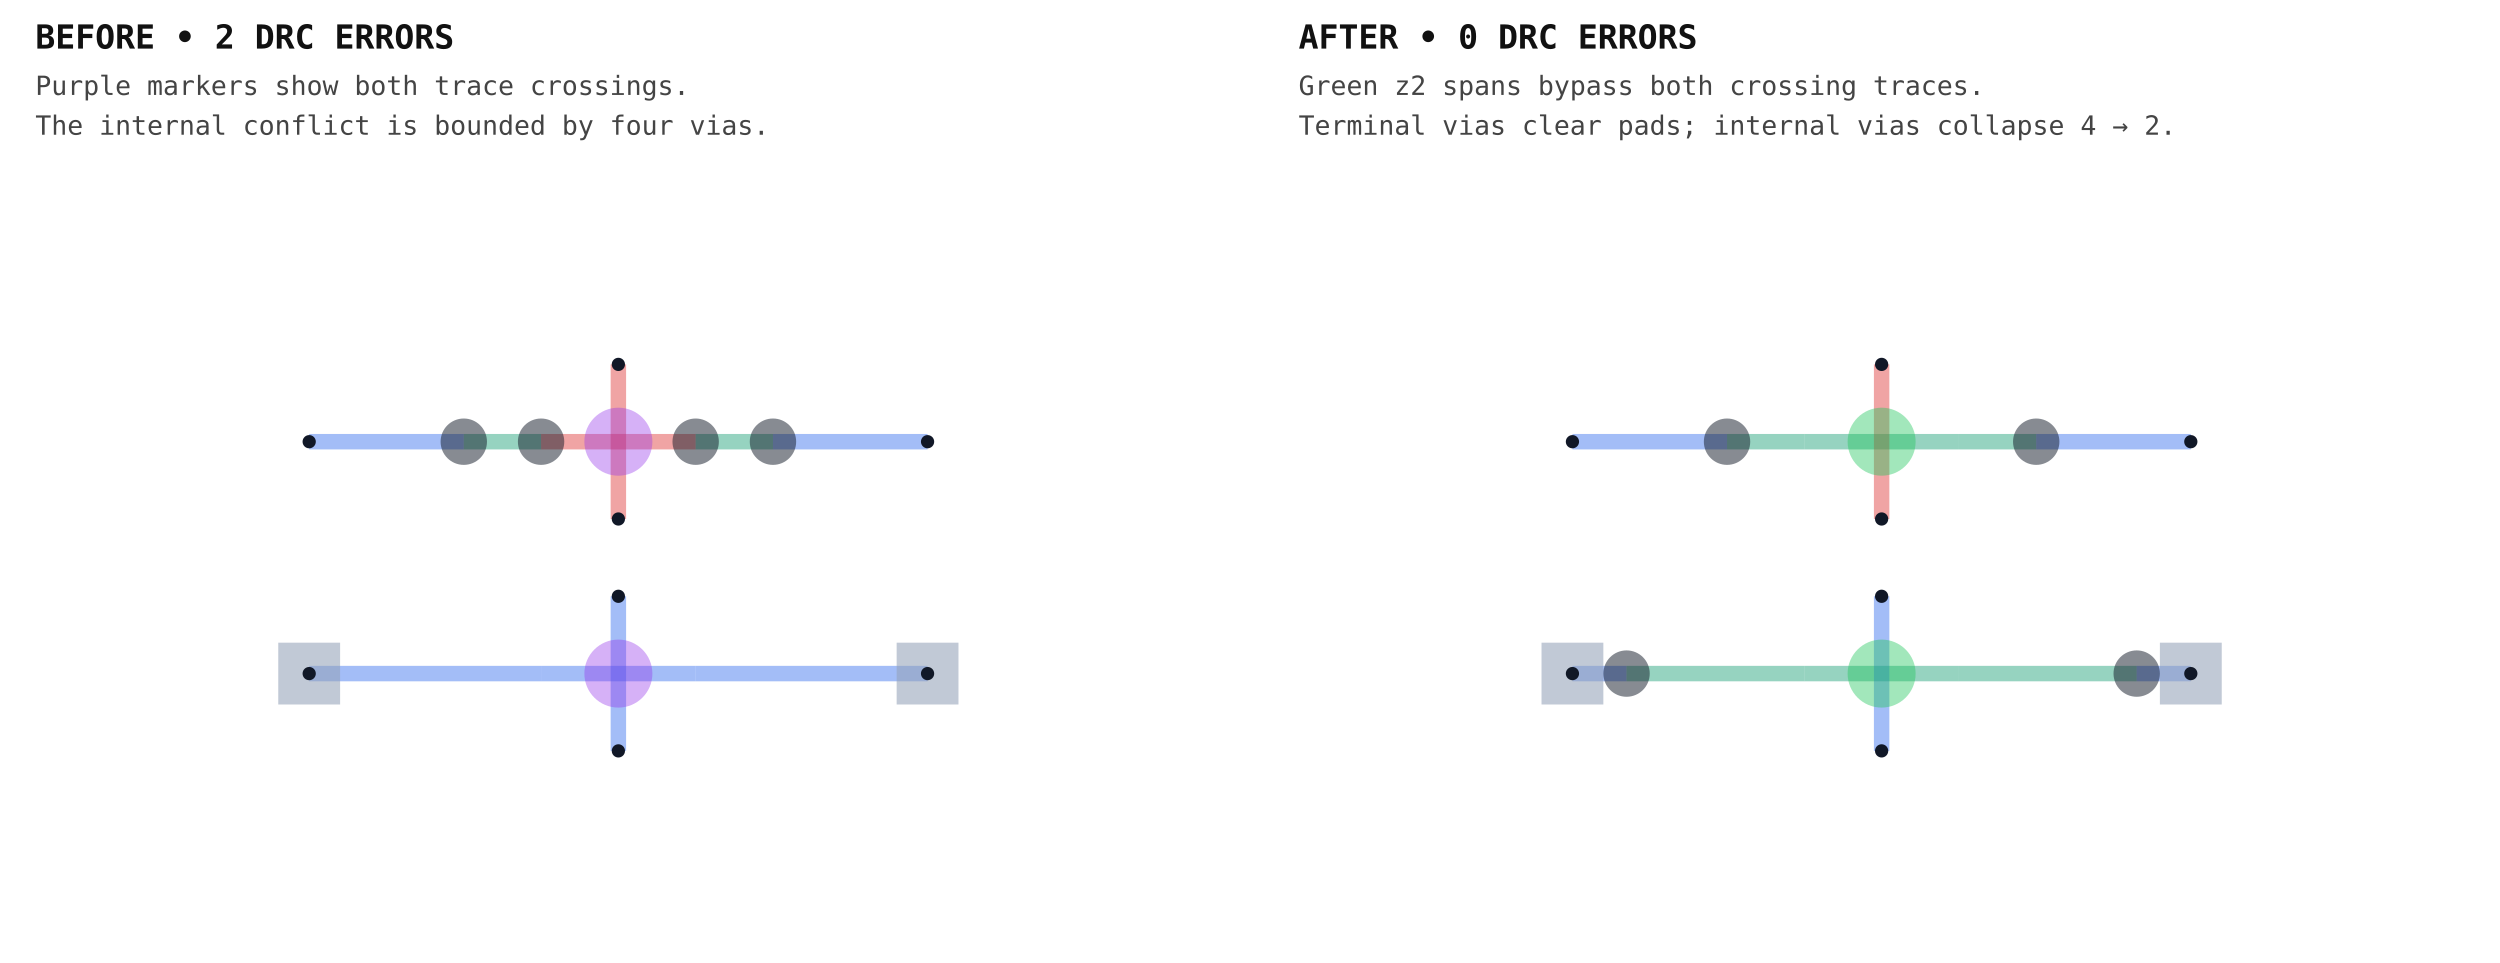
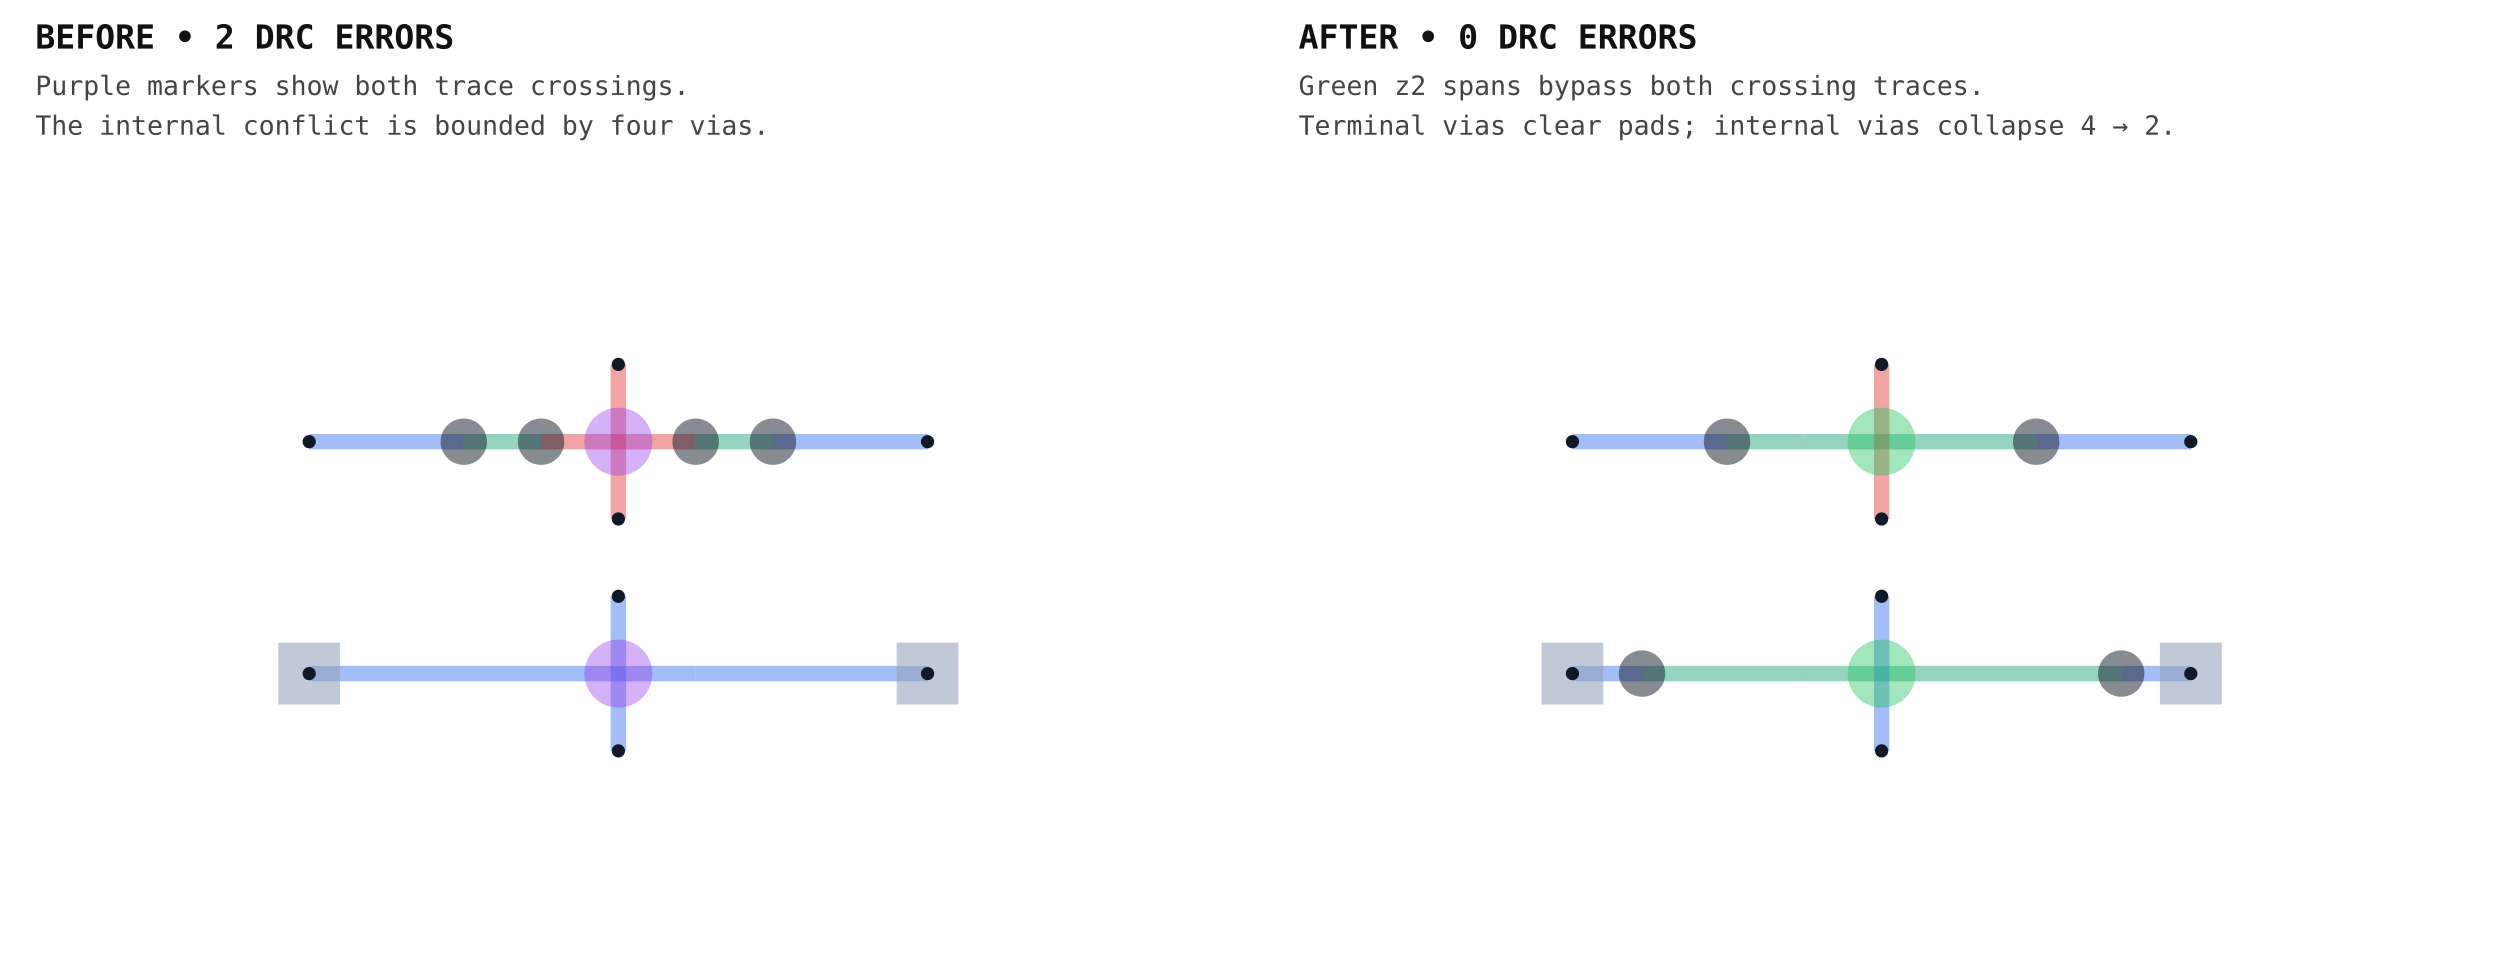
<svg xmlns="http://www.w3.org/2000/svg" width="1132" height="436" viewBox="0 0 1132 436">
  <g transform="translate(0, 0) scale(1, 1) translate(0, 0)">
    <rect width="100%" height="100%" fill="white" />
    <text x="16" y="22" font-family="monospace" font-size="15" font-weight="700" fill="#111">BEFORE • 2 DRC ERRORS</text>
    <text x="16" y="43" font-family="monospace" font-size="12" fill="#444">Purple markers show both trace crossings.</text>
    <text x="16" y="61" font-family="monospace" font-size="12" fill="#444">The internal conflict is bounded by four vias.</text>
    <g transform="translate(0 76)">
      <rect width="100%" height="100%" fill="white" />
      <g>
-         <polyline data-points="-2,-0.7 -0.5,-0.7" data-type="line" data-label="terminal z0" points="140,229 245,229" fill="none" stroke="rgba(37, 99, 235, 0.42)" stroke-width="7" />
+         <polyline data-points="-2,-0.7 -0.5,-0.7" data-type="line" data-label="terminal z0" points="140,229 245,229" fill="none" stroke="rgba(37, 99, 235, 0.42)" stroke-linejoin="round" stroke-width="7" />
      </g>
      <g>
-         <polyline data-points="-0.5,-0.7 0.5,-0.7" data-type="line" data-label="terminal z0" points="245,229 315,229" fill="none" stroke="rgba(37, 99, 235, 0.42)" stroke-width="7" />
+         <polyline data-points="-0.5,-0.7 0.5,-0.7" data-type="line" data-label="terminal z0" points="245,229 315,229" fill="none" stroke="rgba(37, 99, 235, 0.42)" stroke-linejoin="round" stroke-width="7" />
      </g>
      <g>
-         <polyline data-points="0.5,-0.7 2,-0.7" data-type="line" data-label="terminal z0" points="315,229 420,229" fill="none" stroke="rgba(37, 99, 235, 0.42)" stroke-width="7" />
+         <polyline data-points="0.5,-0.7 2,-0.7" data-type="line" data-label="terminal z0" points="315,229 420,229" fill="none" stroke="rgba(37, 99, 235, 0.42)" stroke-linejoin="round" stroke-width="7" />
      </g>
      <g>
-         <polyline data-points="0,-1.2 0,-0.2" data-type="line" data-label="terminalBlocker z0" points="280,264 280,194" fill="none" stroke="rgba(37, 99, 235, 0.42)" stroke-width="7" />
+         <polyline data-points="0,-1.2 0,-0.2" data-type="line" data-label="terminalBlocker z0" points="280,264 280,194" fill="none" stroke="rgba(37, 99, 235, 0.42)" stroke-linejoin="round" stroke-width="7" />
      </g>
      <g>
-         <polyline data-points="-2,0.8 -1,0.8" data-type="line" data-label="internal z0" points="140,124 210,124" fill="none" stroke="rgba(37, 99, 235, 0.42)" stroke-width="7" />
+         <polyline data-points="-2,0.8 -1,0.8" data-type="line" data-label="internal z0" points="140,124 210,124" fill="none" stroke="rgba(37, 99, 235, 0.42)" stroke-linejoin="round" stroke-width="7" />
      </g>
      <g>
-         <polyline data-points="-1,0.8 -0.5,0.8" data-type="line" data-label="internal z2" points="210,124 245,124" fill="none" stroke="rgba(5, 150, 105, 0.42)" stroke-width="7" />
+         <polyline data-points="-1,0.8 -0.5,0.8" data-type="line" data-label="internal z2" points="210,124 245,124" fill="none" stroke="rgba(5, 150, 105, 0.42)" stroke-linejoin="round" stroke-width="7" />
      </g>
      <g>
-         <polyline data-points="-0.5,0.8 0.5,0.8" data-type="line" data-label="internal z1" points="245,124 315,124" fill="none" stroke="rgba(220, 38, 38, 0.42)" stroke-width="7" />
+         <polyline data-points="-0.5,0.8 0.5,0.8" data-type="line" data-label="internal z1" points="245,124 315,124" fill="none" stroke="rgba(220, 38, 38, 0.42)" stroke-linejoin="round" stroke-width="7" />
      </g>
      <g>
-         <polyline data-points="0.5,0.8 1,0.8" data-type="line" data-label="internal z2" points="315,124 350,124" fill="none" stroke="rgba(5, 150, 105, 0.42)" stroke-width="7" />
+         <polyline data-points="0.5,0.8 1,0.8" data-type="line" data-label="internal z2" points="315,124 350,124" fill="none" stroke="rgba(5, 150, 105, 0.42)" stroke-linejoin="round" stroke-width="7" />
      </g>
      <g>
-         <polyline data-points="1,0.8 2,0.8" data-type="line" data-label="internal z0" points="350,124 420,124" fill="none" stroke="rgba(37, 99, 235, 0.42)" stroke-width="7" />
+         <polyline data-points="1,0.8 2,0.8" data-type="line" data-label="internal z0" points="350,124 420,124" fill="none" stroke="rgba(37, 99, 235, 0.42)" stroke-linejoin="round" stroke-width="7" />
      </g>
      <g>
-         <polyline data-points="0,0.3 0,1.3" data-type="line" data-label="internalBlocker z1" points="280,159 280,89" fill="none" stroke="rgba(220, 38, 38, 0.42)" stroke-width="7" />
+         <polyline data-points="0,0.3 0,1.3" data-type="line" data-label="internalBlocker z1" points="280,159 280,89" fill="none" stroke="rgba(220, 38, 38, 0.42)" stroke-linejoin="round" stroke-width="7" />
      </g>
      <g>
        <rect data-type="rect" data-label="board bounds" data-x="0" data-y="0" x="70" y="40" width="420" height="280" fill="rgba(255, 255, 255, 0)" stroke="#0f172a" stroke-width="0.014" />
      </g>
      <g>
        <rect data-type="rect" data-label="" data-x="-2" data-y="-0.7" x="126" y="215" width="28" height="28" fill="rgba(148, 163, 184, 0.58)" stroke="#64748b" stroke-width="0.014" />
      </g>
      <g>
        <rect data-type="rect" data-label="" data-x="2" data-y="-0.7" x="406" y="215" width="28" height="28" fill="rgba(148, 163, 184, 0.58)" stroke="#64748b" stroke-width="0.014" />
      </g>
      <circle data-type="circle" data-label="" data-x="-1" data-y="0.8" cx="210" cy="124" r="10.5" fill="rgba(17, 24, 39, 0.5)" stroke="rgba(248, 250, 252, 0.5)" stroke-width="0.014" />
      <circle data-type="circle" data-label="" data-x="-0.5" data-y="0.8" cx="245" cy="124" r="10.5" fill="rgba(17, 24, 39, 0.5)" stroke="rgba(248, 250, 252, 0.5)" stroke-width="0.014" />
      <circle data-type="circle" data-label="" data-x="0.5" data-y="0.8" cx="315" cy="124" r="10.5" fill="rgba(17, 24, 39, 0.5)" stroke="rgba(248, 250, 252, 0.5)" stroke-width="0.014" />
      <circle data-type="circle" data-label="" data-x="1" data-y="0.8" cx="350" cy="124" r="10.5" fill="rgba(17, 24, 39, 0.5)" stroke="rgba(248, 250, 252, 0.5)" stroke-width="0.014" />
      <circle data-type="circle" data-label="" data-x="0" data-y="-0.7" cx="280" cy="229" r="15.4" fill="rgba(147, 51, 234, 0.38)" stroke="#7e22ce" stroke-width="0.014" />
      <circle data-type="circle" data-label="" data-x="0" data-y="0.8" cx="280" cy="124" r="15.4" fill="rgba(147, 51, 234, 0.38)" stroke="#7e22ce" stroke-width="0.014" />
      <g>
        <circle data-type="point" data-label="terminal" data-x="-2" data-y="-0.7" cx="140" cy="229" r="3" fill="#111827" />
      </g>
      <g>
        <circle data-type="point" data-label="terminal" data-x="2" data-y="-0.7" cx="420" cy="229" r="3" fill="#111827" />
      </g>
      <g>
        <circle data-type="point" data-label="terminalBlocker" data-x="0" data-y="-1.2" cx="280" cy="264" r="3" fill="#111827" />
      </g>
      <g>
        <circle data-type="point" data-label="terminalBlocker" data-x="0" data-y="-0.2" cx="280" cy="194" r="3" fill="#111827" />
      </g>
      <g>
        <circle data-type="point" data-label="internal" data-x="-2" data-y="0.8" cx="140" cy="124" r="3" fill="#111827" />
      </g>
      <g>
        <circle data-type="point" data-label="internal" data-x="2" data-y="0.8" cx="420" cy="124" r="3" fill="#111827" />
      </g>
      <g>
        <circle data-type="point" data-label="internalBlocker" data-x="0" data-y="0.3" cx="280" cy="159" r="3" fill="#111827" />
      </g>
      <g>
        <circle data-type="point" data-label="internalBlocker" data-x="0" data-y="1.3" cx="280" cy="89" r="3" fill="#111827" />
      </g>
      <g id="crosshair" style="display: none">
        <line id="crosshair-h" y1="0" y2="360" stroke="#666" stroke-width="0.5" />
        <line id="crosshair-v" x1="0" x2="560" stroke="#666" stroke-width="0.5" />
        <text id="coordinates" font-family="monospace" font-size="12" fill="#666" />
      </g>
    </g>
  </g>
  <g transform="translate(572, 0) scale(1, 1) translate(0, 0)">
    <rect width="100%" height="100%" fill="white" />
    <text x="16" y="22" font-family="monospace" font-size="15" font-weight="700" fill="#111">AFTER • 0 DRC ERRORS</text>
    <text x="16" y="43" font-family="monospace" font-size="12" fill="#444">Green z2 spans bypass both crossing traces.</text>
    <text x="16" y="61" font-family="monospace" font-size="12" fill="#444">Terminal vias clear pads; internal vias collapse 4 → 2.</text>
    <g transform="translate(0 76)">
      <rect width="100%" height="100%" fill="white" />
      <g>
-         <polyline data-points="-2,-0.7 -1.6499986577223733,-0.7" data-type="line" data-label="terminal z0" points="140,229 164.5,229" fill="none" stroke="rgba(37, 99, 235, 0.42)" stroke-width="7" />
+         <polyline data-points="-2,-0.7 -1.549998967718495,-0.7" data-type="line" data-label="terminal z0" points="140,229 171.5,229" fill="none" stroke="rgba(37, 99, 235, 0.42)" stroke-linejoin="round" stroke-width="7" />
      </g>
      <g>
-         <polyline data-points="-1.6499986577223733,-0.7 -0.5,-0.7" data-type="line" data-label="terminal z2" points="164.5,229 245,229" fill="none" stroke="rgba(5, 150, 105, 0.42)" stroke-width="7" />
+         <polyline data-points="-1.549998967718495,-0.7 -0.5,-0.7" data-type="line" data-label="terminal z2" points="171.5,229 245,229" fill="none" stroke="rgba(5, 150, 105, 0.42)" stroke-linejoin="round" stroke-width="7" />
      </g>
      <g>
-         <polyline data-points="-0.5,-0.7 0.5,-0.7" data-type="line" data-label="terminal z2" points="245,229 315,229" fill="none" stroke="rgba(5, 150, 105, 0.42)" stroke-width="7" />
+         <polyline data-points="-0.5,-0.7 0.5,-0.7" data-type="line" data-label="terminal z2" points="245,229 315,229" fill="none" stroke="rgba(5, 150, 105, 0.42)" stroke-linejoin="round" stroke-width="7" />
      </g>
      <g>
-         <polyline data-points="0.5,-0.7 1.6499986577223733,-0.7" data-type="line" data-label="terminal z2" points="315,229 395.5,229" fill="none" stroke="rgba(5, 150, 105, 0.42)" stroke-width="7" />
+         <polyline data-points="0.5,-0.7 1.549998967718495,-0.7" data-type="line" data-label="terminal z2" points="315,229 388.5,229" fill="none" stroke="rgba(5, 150, 105, 0.42)" stroke-linejoin="round" stroke-width="7" />
      </g>
      <g>
-         <polyline data-points="1.6499986577223733,-0.7 2,-0.7" data-type="line" data-label="terminal z0" points="395.5,229 420,229" fill="none" stroke="rgba(37, 99, 235, 0.42)" stroke-width="7" />
+         <polyline data-points="1.549998967718495,-0.7 2,-0.7" data-type="line" data-label="terminal z0" points="388.5,229 420,229" fill="none" stroke="rgba(37, 99, 235, 0.42)" stroke-linejoin="round" stroke-width="7" />
      </g>
      <g>
-         <polyline data-points="0,-1.2 0,-0.2" data-type="line" data-label="terminalBlocker z0" points="280,264 280,194" fill="none" stroke="rgba(37, 99, 235, 0.42)" stroke-width="7" />
+         <polyline data-points="0,-1.2 0,-0.2" data-type="line" data-label="terminalBlocker z0" points="280,264 280,194" fill="none" stroke="rgba(37, 99, 235, 0.42)" stroke-linejoin="round" stroke-width="7" />
      </g>
      <g>
-         <polyline data-points="-2,0.8 -1,0.8" data-type="line" data-label="internal z0" points="140,124 210,124" fill="none" stroke="rgba(37, 99, 235, 0.42)" stroke-width="7" />
+         <polyline data-points="-2,0.8 -1,0.8" data-type="line" data-label="internal z0" points="140,124 210,124" fill="none" stroke="rgba(37, 99, 235, 0.42)" stroke-linejoin="round" stroke-width="7" />
      </g>
      <g>
-         <polyline data-points="-1,0.8 -0.5,0.8" data-type="line" data-label="internal z2" points="210,124 245,124" fill="none" stroke="rgba(5, 150, 105, 0.42)" stroke-width="7" />
+         <polyline data-points="-1,0.8 -0.5,0.8" data-type="line" data-label="internal z2" points="210,124 245,124" fill="none" stroke="rgba(5, 150, 105, 0.42)" stroke-linejoin="round" stroke-width="7" />
      </g>
      <g>
-         <polyline data-points="-0.5,0.8 0.5,0.8" data-type="line" data-label="internal z2" points="245,124 315,124" fill="none" stroke="rgba(5, 150, 105, 0.42)" stroke-width="7" />
+         <polyline data-points="-0.5,0.8 0.5,0.8" data-type="line" data-label="internal z2" points="245,124 315,124" fill="none" stroke="rgba(5, 150, 105, 0.42)" stroke-linejoin="round" stroke-width="7" />
      </g>
      <g>
-         <polyline data-points="0.5,0.8 1,0.8" data-type="line" data-label="internal z2" points="315,124 350,124" fill="none" stroke="rgba(5, 150, 105, 0.42)" stroke-width="7" />
+         <polyline data-points="0.5,0.8 1,0.8" data-type="line" data-label="internal z2" points="315,124 350,124" fill="none" stroke="rgba(5, 150, 105, 0.42)" stroke-linejoin="round" stroke-width="7" />
      </g>
      <g>
-         <polyline data-points="1,0.8 2,0.8" data-type="line" data-label="internal z0" points="350,124 420,124" fill="none" stroke="rgba(37, 99, 235, 0.42)" stroke-width="7" />
+         <polyline data-points="1,0.8 2,0.8" data-type="line" data-label="internal z0" points="350,124 420,124" fill="none" stroke="rgba(37, 99, 235, 0.42)" stroke-linejoin="round" stroke-width="7" />
      </g>
      <g>
-         <polyline data-points="0,0.3 0,1.3" data-type="line" data-label="internalBlocker z1" points="280,159 280,89" fill="none" stroke="rgba(220, 38, 38, 0.42)" stroke-width="7" />
+         <polyline data-points="0,0.3 0,1.3" data-type="line" data-label="internalBlocker z1" points="280,159 280,89" fill="none" stroke="rgba(220, 38, 38, 0.42)" stroke-linejoin="round" stroke-width="7" />
      </g>
      <g>
        <rect data-type="rect" data-label="board bounds" data-x="0" data-y="0" x="70" y="40" width="420" height="280" fill="rgba(255, 255, 255, 0)" stroke="#0f172a" stroke-width="0.014" />
      </g>
      <g>
        <rect data-type="rect" data-label="" data-x="-2" data-y="-0.7" x="126" y="215" width="28" height="28" fill="rgba(148, 163, 184, 0.58)" stroke="#64748b" stroke-width="0.014" />
      </g>
      <g>
        <rect data-type="rect" data-label="" data-x="2" data-y="-0.7" x="406" y="215" width="28" height="28" fill="rgba(148, 163, 184, 0.58)" stroke="#64748b" stroke-width="0.014" />
      </g>
-       <circle data-type="circle" data-label="" data-x="-1.65" data-y="-0.7" cx="164.5" cy="229" r="10.5" fill="rgba(17, 24, 39, 0.5)" stroke="rgba(248, 250, 252, 0.5)" stroke-width="0.014" />
-       <circle data-type="circle" data-label="" data-x="1.65" data-y="-0.7" cx="395.5" cy="229" r="10.5" fill="rgba(17, 24, 39, 0.5)" stroke="rgba(248, 250, 252, 0.5)" stroke-width="0.014" />
+       <circle data-type="circle" data-label="" data-x="-1.549998967718495" data-y="-0.7" cx="171.5" cy="229" r="10.5" fill="rgba(17, 24, 39, 0.5)" stroke="rgba(248, 250, 252, 0.5)" stroke-width="0.014" />
+       <circle data-type="circle" data-label="" data-x="1.549998967718495" data-y="-0.7" cx="388.5" cy="229" r="10.5" fill="rgba(17, 24, 39, 0.5)" stroke="rgba(248, 250, 252, 0.5)" stroke-width="0.014" />
      <circle data-type="circle" data-label="" data-x="-1" data-y="0.8" cx="210" cy="124" r="10.5" fill="rgba(17, 24, 39, 0.5)" stroke="rgba(248, 250, 252, 0.5)" stroke-width="0.014" />
      <circle data-type="circle" data-label="" data-x="1" data-y="0.8" cx="350" cy="124" r="10.5" fill="rgba(17, 24, 39, 0.5)" stroke="rgba(248, 250, 252, 0.5)" stroke-width="0.014" />
      <circle data-type="circle" data-label="" data-x="0" data-y="-0.7" cx="280" cy="229" r="15.4" fill="rgba(34, 197, 94, 0.42)" stroke="#16a34a" stroke-width="0.014" />
      <circle data-type="circle" data-label="" data-x="0" data-y="0.8" cx="280" cy="124" r="15.4" fill="rgba(34, 197, 94, 0.42)" stroke="#16a34a" stroke-width="0.014" />
      <g>
        <circle data-type="point" data-label="terminal" data-x="-2" data-y="-0.7" cx="140" cy="229" r="3" fill="#111827" />
      </g>
      <g>
        <circle data-type="point" data-label="terminal" data-x="2" data-y="-0.7" cx="420" cy="229" r="3" fill="#111827" />
      </g>
      <g>
        <circle data-type="point" data-label="terminalBlocker" data-x="0" data-y="-1.2" cx="280" cy="264" r="3" fill="#111827" />
      </g>
      <g>
        <circle data-type="point" data-label="terminalBlocker" data-x="0" data-y="-0.2" cx="280" cy="194" r="3" fill="#111827" />
      </g>
      <g>
        <circle data-type="point" data-label="internal" data-x="-2" data-y="0.8" cx="140" cy="124" r="3" fill="#111827" />
      </g>
      <g>
        <circle data-type="point" data-label="internal" data-x="2" data-y="0.8" cx="420" cy="124" r="3" fill="#111827" />
      </g>
      <g>
        <circle data-type="point" data-label="internalBlocker" data-x="0" data-y="0.3" cx="280" cy="159" r="3" fill="#111827" />
      </g>
      <g>
        <circle data-type="point" data-label="internalBlocker" data-x="0" data-y="1.3" cx="280" cy="89" r="3" fill="#111827" />
      </g>
      <g id="crosshair__stack1" style="display: none">
        <line id="crosshair-h__stack1" y1="0" y2="360" stroke="#666" stroke-width="0.5" />
        <line id="crosshair-v__stack1" x1="0" x2="560" stroke="#666" stroke-width="0.5" />
        <text id="coordinates__stack1" font-family="monospace" font-size="12" fill="#666" />
      </g>
    </g>
  </g>
</svg>
